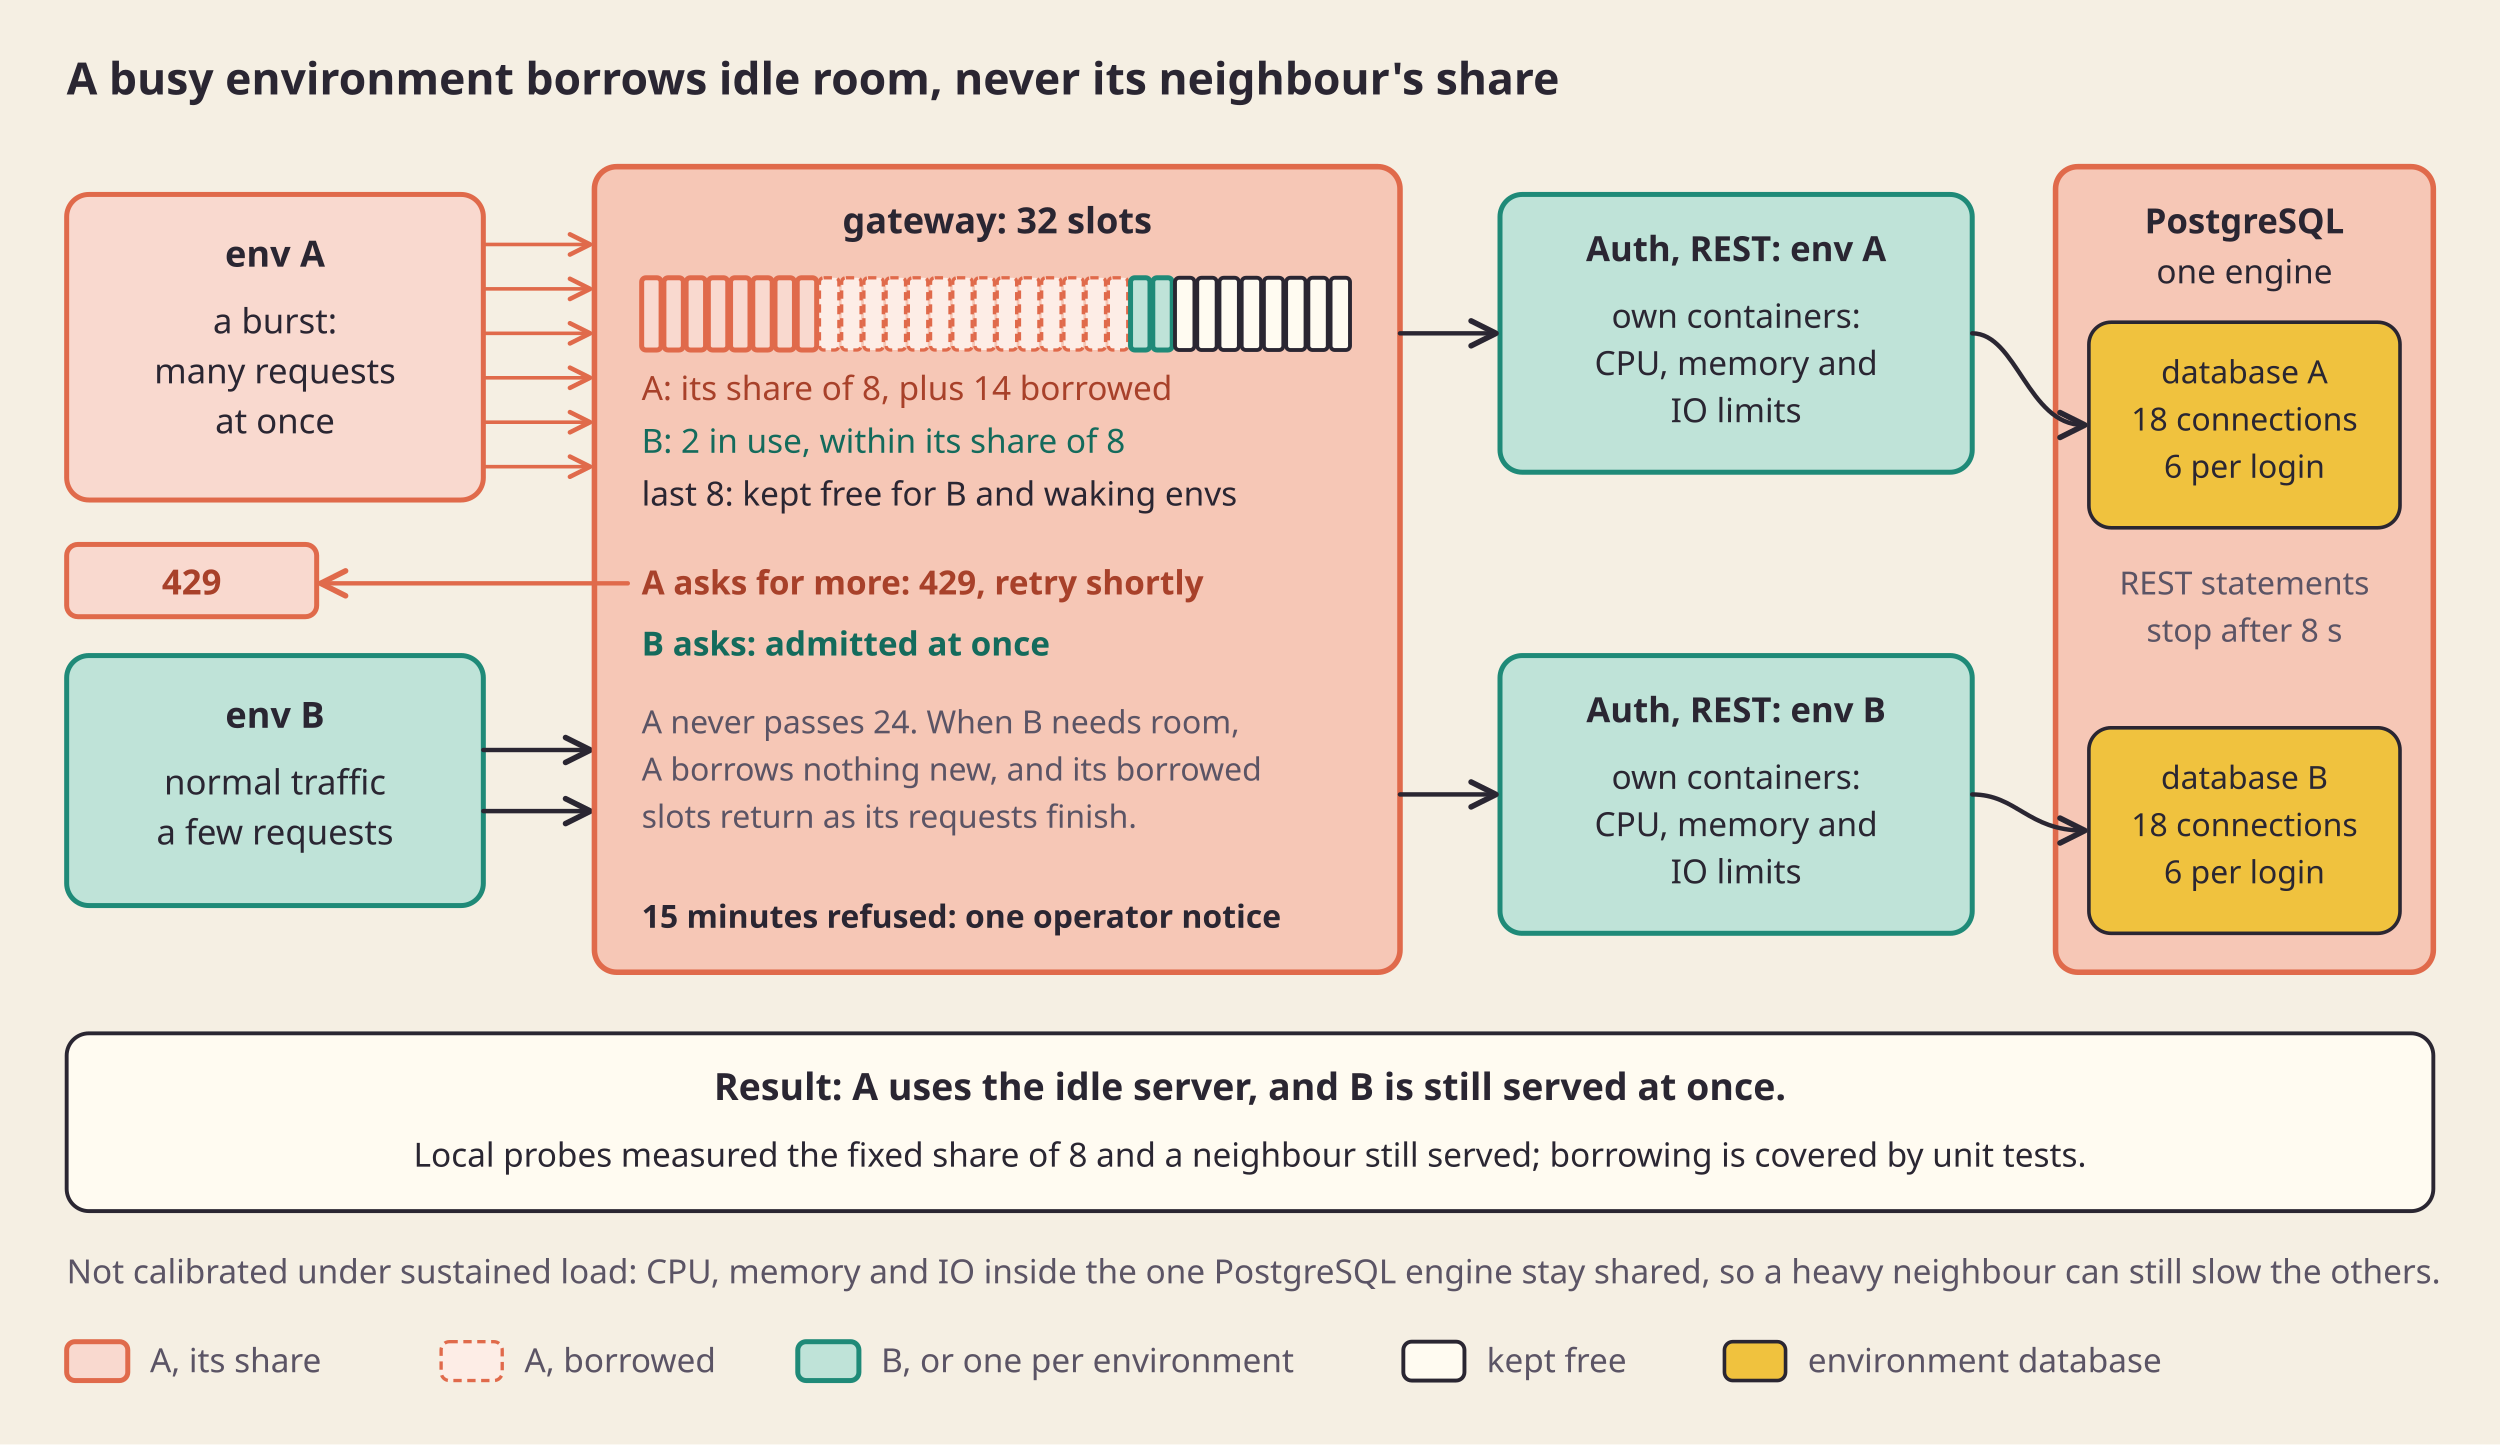
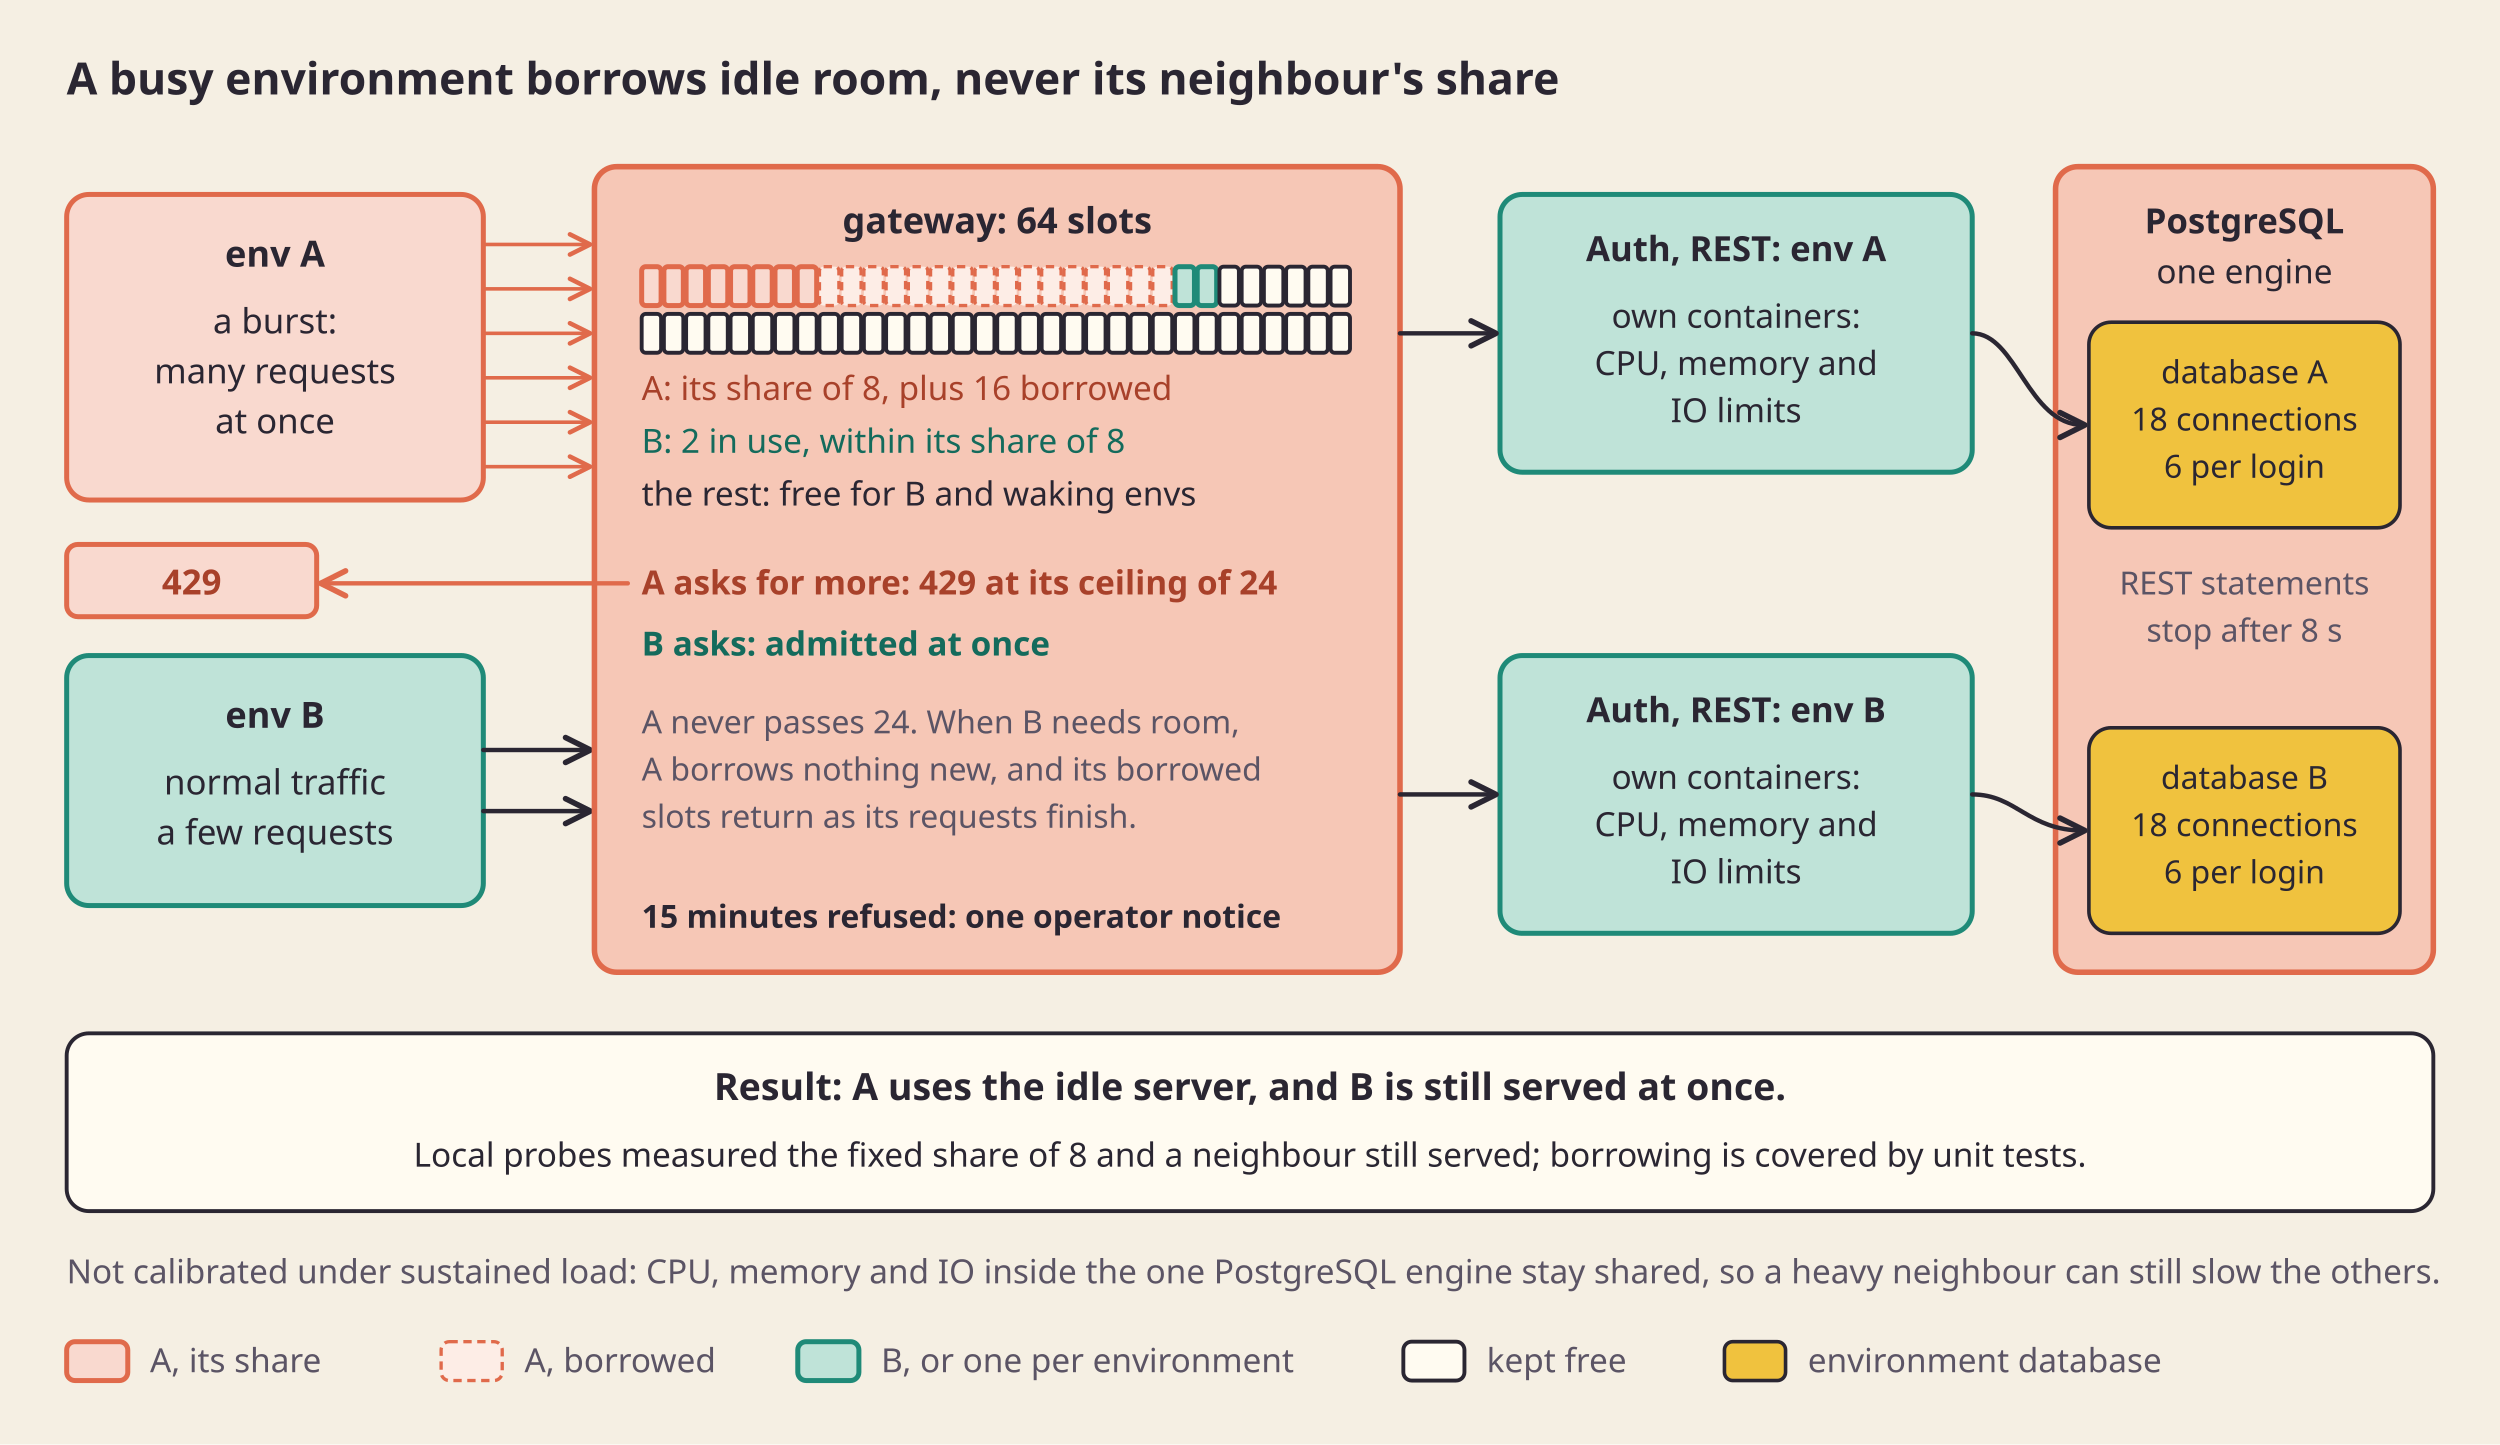
<svg xmlns="http://www.w3.org/2000/svg" viewBox="0 0 900 520" width="900" height="520" role="img" aria-labelledby="loadise-t loadise-d" xml:lang="en">
  <defs>
    <marker id="loadise-i" viewBox="0 0 10 10" refX="8.5" refY="5" markerWidth="7" markerHeight="7" orient="auto-start-reverse">
      <path d="M1 1 L9 5 L1 9" fill="none" stroke="#2A2632" stroke-width="1.8" stroke-linecap="round" stroke-linejoin="round" />
    </marker>
    <marker id="loadise-c" viewBox="0 0 10 10" refX="8.5" refY="5" markerWidth="7" markerHeight="7" orient="auto-start-reverse">
      <path d="M1 1 L9 5 L1 9" fill="none" stroke="#E06A4B" stroke-width="1.8" stroke-linecap="round" stroke-linejoin="round" />
    </marker>
  </defs>
  <rect x="0" y="0" width="900" height="520" fill="#F5EFE3" />
  <g font-family="system-ui, sans-serif" fill="#2A2632" text-anchor="middle">
    <text x="24" y="34" font-size="16" font-weight="700" text-anchor="start">A busy environment borrows idle room, never its neighbour's share</text>
    <rect x="24" y="70" width="150" height="110" rx="8" fill="#F9D9CF" stroke="#E06A4B" stroke-width="1.8" />
    <text x="99" y="96" font-size="13" font-weight="700">env A</text>
    <text x="99" y="120" font-size="12.5">a burst:</text>
    <text x="99" y="138" font-size="12.5">many requests</text>
    <text x="99" y="156" font-size="12.5">at once</text>
    <rect x="24" y="236" width="150" height="90" rx="8" fill="#BFE3D8" stroke="#1F8A78" stroke-width="1.8" />
    <text x="99" y="262" font-size="13" font-weight="700">env B</text>
    <text x="99" y="286" font-size="12.5">normal traffic</text>
    <text x="99" y="304" font-size="12.5">a few requests</text>
    <path d="M174 88 L212 88" fill="none" stroke="#E06A4B" stroke-width="1.3" stroke-linecap="round" stroke-linejoin="round" marker-end="url(#loadise-c)" />
    <path d="M174 104 L212 104" fill="none" stroke="#E06A4B" stroke-width="1.3" stroke-linecap="round" stroke-linejoin="round" marker-end="url(#loadise-c)" />
    <path d="M174 120 L212 120" fill="none" stroke="#E06A4B" stroke-width="1.3" stroke-linecap="round" stroke-linejoin="round" marker-end="url(#loadise-c)" />
    <path d="M174 136 L212 136" fill="none" stroke="#E06A4B" stroke-width="1.3" stroke-linecap="round" stroke-linejoin="round" marker-end="url(#loadise-c)" />
    <path d="M174 152 L212 152" fill="none" stroke="#E06A4B" stroke-width="1.3" stroke-linecap="round" stroke-linejoin="round" marker-end="url(#loadise-c)" />
    <path d="M174 168 L212 168" fill="none" stroke="#E06A4B" stroke-width="1.3" stroke-linecap="round" stroke-linejoin="round" marker-end="url(#loadise-c)" />
    <path d="M174 270 L212 270" fill="none" stroke="#2A2632" stroke-width="1.6" stroke-linecap="round" stroke-linejoin="round" marker-end="url(#loadise-i)" />
    <path d="M174 292 L212 292" fill="none" stroke="#2A2632" stroke-width="1.6" stroke-linecap="round" stroke-linejoin="round" marker-end="url(#loadise-i)" />
    <rect x="214" y="60" width="290" height="290" rx="8" fill="#F6C7B6" stroke="#E06A4B" stroke-width="2" />
-     <text x="359" y="84" font-size="13" font-weight="700">gateway: 32 slots</text>
-     <rect x="231" y="100" width="7" height="26" rx="1.5" fill="#F9D9CF" stroke="#E06A4B" stroke-width="1.8" />
-     <rect x="239" y="100" width="7" height="26" rx="1.5" fill="#F9D9CF" stroke="#E06A4B" stroke-width="1.8" />
-     <rect x="247" y="100" width="7" height="26" rx="1.5" fill="#F9D9CF" stroke="#E06A4B" stroke-width="1.8" />
-     <rect x="255" y="100" width="7" height="26" rx="1.5" fill="#F9D9CF" stroke="#E06A4B" stroke-width="1.8" />
-     <rect x="263" y="100" width="7" height="26" rx="1.5" fill="#F9D9CF" stroke="#E06A4B" stroke-width="1.8" />
-     <rect x="271" y="100" width="7" height="26" rx="1.5" fill="#F9D9CF" stroke="#E06A4B" stroke-width="1.8" />
-     <rect x="279" y="100" width="7" height="26" rx="1.5" fill="#F9D9CF" stroke="#E06A4B" stroke-width="1.8" />
-     <rect x="287" y="100" width="7" height="26" rx="1.5" fill="#F9D9CF" stroke="#E06A4B" stroke-width="1.8" />
-     <rect x="295" y="100" width="7" height="26" rx="1.5" fill="#FDEDE6" stroke="#E06A4B" stroke-width="1.2" stroke-dasharray="3 2" />
-     <rect x="303" y="100" width="7" height="26" rx="1.5" fill="#FDEDE6" stroke="#E06A4B" stroke-width="1.2" stroke-dasharray="3 2" />
-     <rect x="311" y="100" width="7" height="26" rx="1.5" fill="#FDEDE6" stroke="#E06A4B" stroke-width="1.2" stroke-dasharray="3 2" />
-     <rect x="319" y="100" width="7" height="26" rx="1.5" fill="#FDEDE6" stroke="#E06A4B" stroke-width="1.2" stroke-dasharray="3 2" />
-     <rect x="327" y="100" width="7" height="26" rx="1.5" fill="#FDEDE6" stroke="#E06A4B" stroke-width="1.2" stroke-dasharray="3 2" />
-     <rect x="335" y="100" width="7" height="26" rx="1.5" fill="#FDEDE6" stroke="#E06A4B" stroke-width="1.2" stroke-dasharray="3 2" />
-     <rect x="343" y="100" width="7" height="26" rx="1.5" fill="#FDEDE6" stroke="#E06A4B" stroke-width="1.2" stroke-dasharray="3 2" />
-     <rect x="351" y="100" width="7" height="26" rx="1.5" fill="#FDEDE6" stroke="#E06A4B" stroke-width="1.2" stroke-dasharray="3 2" />
-     <rect x="359" y="100" width="7" height="26" rx="1.5" fill="#FDEDE6" stroke="#E06A4B" stroke-width="1.2" stroke-dasharray="3 2" />
-     <rect x="367" y="100" width="7" height="26" rx="1.5" fill="#FDEDE6" stroke="#E06A4B" stroke-width="1.2" stroke-dasharray="3 2" />
-     <rect x="375" y="100" width="7" height="26" rx="1.5" fill="#FDEDE6" stroke="#E06A4B" stroke-width="1.2" stroke-dasharray="3 2" />
-     <rect x="383" y="100" width="7" height="26" rx="1.5" fill="#FDEDE6" stroke="#E06A4B" stroke-width="1.2" stroke-dasharray="3 2" />
-     <rect x="391" y="100" width="7" height="26" rx="1.5" fill="#FDEDE6" stroke="#E06A4B" stroke-width="1.2" stroke-dasharray="3 2" />
-     <rect x="399" y="100" width="7" height="26" rx="1.5" fill="#FDEDE6" stroke="#E06A4B" stroke-width="1.2" stroke-dasharray="3 2" />
-     <rect x="407" y="100" width="7" height="26" rx="1.5" fill="#BFE3D8" stroke="#1F8A78" stroke-width="1.8" />
-     <rect x="415" y="100" width="7" height="26" rx="1.5" fill="#BFE3D8" stroke="#1F8A78" stroke-width="1.8" />
-     <rect x="423" y="100" width="7" height="26" rx="1.5" fill="#FFFBF1" stroke="#2A2632" stroke-width="1.4" />
-     <rect x="431" y="100" width="7" height="26" rx="1.5" fill="#FFFBF1" stroke="#2A2632" stroke-width="1.4" />
-     <rect x="439" y="100" width="7" height="26" rx="1.5" fill="#FFFBF1" stroke="#2A2632" stroke-width="1.4" />
-     <rect x="447" y="100" width="7" height="26" rx="1.5" fill="#FFFBF1" stroke="#2A2632" stroke-width="1.4" />
-     <rect x="455" y="100" width="7" height="26" rx="1.5" fill="#FFFBF1" stroke="#2A2632" stroke-width="1.4" />
-     <rect x="463" y="100" width="7" height="26" rx="1.5" fill="#FFFBF1" stroke="#2A2632" stroke-width="1.4" />
-     <rect x="471" y="100" width="7" height="26" rx="1.5" fill="#FFFBF1" stroke="#2A2632" stroke-width="1.4" />
-     <rect x="479" y="100" width="7" height="26" rx="1.5" fill="#FFFBF1" stroke="#2A2632" stroke-width="1.4" />
-     <text x="231" y="144" font-size="12" fill="#A8412A" text-anchor="start">A: its share of 8, plus 14 borrowed</text>
+     <text x="359" y="84" font-size="13" font-weight="700">gateway: 64 slots</text>
+     <rect x="231" y="96" width="7" height="14" rx="1.5" fill="#F9D9CF" stroke="#E06A4B" stroke-width="1.8" />
+     <rect x="239" y="96" width="7" height="14" rx="1.5" fill="#F9D9CF" stroke="#E06A4B" stroke-width="1.8" />
+     <rect x="247" y="96" width="7" height="14" rx="1.5" fill="#F9D9CF" stroke="#E06A4B" stroke-width="1.8" />
+     <rect x="255" y="96" width="7" height="14" rx="1.5" fill="#F9D9CF" stroke="#E06A4B" stroke-width="1.8" />
+     <rect x="263" y="96" width="7" height="14" rx="1.5" fill="#F9D9CF" stroke="#E06A4B" stroke-width="1.8" />
+     <rect x="271" y="96" width="7" height="14" rx="1.5" fill="#F9D9CF" stroke="#E06A4B" stroke-width="1.8" />
+     <rect x="279" y="96" width="7" height="14" rx="1.5" fill="#F9D9CF" stroke="#E06A4B" stroke-width="1.8" />
+     <rect x="287" y="96" width="7" height="14" rx="1.5" fill="#F9D9CF" stroke="#E06A4B" stroke-width="1.8" />
+     <rect x="295" y="96" width="7" height="14" rx="1.5" fill="#FDEDE6" stroke="#E06A4B" stroke-width="1.2" stroke-dasharray="3 2" />
+     <rect x="303" y="96" width="7" height="14" rx="1.5" fill="#FDEDE6" stroke="#E06A4B" stroke-width="1.2" stroke-dasharray="3 2" />
+     <rect x="311" y="96" width="7" height="14" rx="1.5" fill="#FDEDE6" stroke="#E06A4B" stroke-width="1.2" stroke-dasharray="3 2" />
+     <rect x="319" y="96" width="7" height="14" rx="1.5" fill="#FDEDE6" stroke="#E06A4B" stroke-width="1.2" stroke-dasharray="3 2" />
+     <rect x="327" y="96" width="7" height="14" rx="1.5" fill="#FDEDE6" stroke="#E06A4B" stroke-width="1.2" stroke-dasharray="3 2" />
+     <rect x="335" y="96" width="7" height="14" rx="1.5" fill="#FDEDE6" stroke="#E06A4B" stroke-width="1.2" stroke-dasharray="3 2" />
+     <rect x="343" y="96" width="7" height="14" rx="1.5" fill="#FDEDE6" stroke="#E06A4B" stroke-width="1.2" stroke-dasharray="3 2" />
+     <rect x="351" y="96" width="7" height="14" rx="1.5" fill="#FDEDE6" stroke="#E06A4B" stroke-width="1.2" stroke-dasharray="3 2" />
+     <rect x="359" y="96" width="7" height="14" rx="1.5" fill="#FDEDE6" stroke="#E06A4B" stroke-width="1.2" stroke-dasharray="3 2" />
+     <rect x="367" y="96" width="7" height="14" rx="1.5" fill="#FDEDE6" stroke="#E06A4B" stroke-width="1.2" stroke-dasharray="3 2" />
+     <rect x="375" y="96" width="7" height="14" rx="1.5" fill="#FDEDE6" stroke="#E06A4B" stroke-width="1.2" stroke-dasharray="3 2" />
+     <rect x="383" y="96" width="7" height="14" rx="1.5" fill="#FDEDE6" stroke="#E06A4B" stroke-width="1.2" stroke-dasharray="3 2" />
+     <rect x="391" y="96" width="7" height="14" rx="1.5" fill="#FDEDE6" stroke="#E06A4B" stroke-width="1.2" stroke-dasharray="3 2" />
+     <rect x="399" y="96" width="7" height="14" rx="1.5" fill="#FDEDE6" stroke="#E06A4B" stroke-width="1.2" stroke-dasharray="3 2" />
+     <rect x="407" y="96" width="7" height="14" rx="1.5" fill="#FDEDE6" stroke="#E06A4B" stroke-width="1.2" stroke-dasharray="3 2" />
+     <rect x="415" y="96" width="7" height="14" rx="1.5" fill="#FDEDE6" stroke="#E06A4B" stroke-width="1.2" stroke-dasharray="3 2" />
+     <rect x="423" y="96" width="7" height="14" rx="1.5" fill="#BFE3D8" stroke="#1F8A78" stroke-width="1.8" />
+     <rect x="431" y="96" width="7" height="14" rx="1.5" fill="#BFE3D8" stroke="#1F8A78" stroke-width="1.8" />
+     <rect x="439" y="96" width="7" height="14" rx="1.5" fill="#FFFBF1" stroke="#2A2632" stroke-width="1.4" />
+     <rect x="447" y="96" width="7" height="14" rx="1.5" fill="#FFFBF1" stroke="#2A2632" stroke-width="1.4" />
+     <rect x="455" y="96" width="7" height="14" rx="1.5" fill="#FFFBF1" stroke="#2A2632" stroke-width="1.4" />
+     <rect x="463" y="96" width="7" height="14" rx="1.5" fill="#FFFBF1" stroke="#2A2632" stroke-width="1.4" />
+     <rect x="471" y="96" width="7" height="14" rx="1.5" fill="#FFFBF1" stroke="#2A2632" stroke-width="1.4" />
+     <rect x="479" y="96" width="7" height="14" rx="1.5" fill="#FFFBF1" stroke="#2A2632" stroke-width="1.4" />
+     <rect x="231" y="113" width="7" height="14" rx="1.5" fill="#FFFBF1" stroke="#2A2632" stroke-width="1.4" />
+     <rect x="239" y="113" width="7" height="14" rx="1.5" fill="#FFFBF1" stroke="#2A2632" stroke-width="1.4" />
+     <rect x="247" y="113" width="7" height="14" rx="1.5" fill="#FFFBF1" stroke="#2A2632" stroke-width="1.4" />
+     <rect x="255" y="113" width="7" height="14" rx="1.5" fill="#FFFBF1" stroke="#2A2632" stroke-width="1.4" />
+     <rect x="263" y="113" width="7" height="14" rx="1.5" fill="#FFFBF1" stroke="#2A2632" stroke-width="1.4" />
+     <rect x="271" y="113" width="7" height="14" rx="1.5" fill="#FFFBF1" stroke="#2A2632" stroke-width="1.4" />
+     <rect x="279" y="113" width="7" height="14" rx="1.5" fill="#FFFBF1" stroke="#2A2632" stroke-width="1.4" />
+     <rect x="287" y="113" width="7" height="14" rx="1.5" fill="#FFFBF1" stroke="#2A2632" stroke-width="1.4" />
+     <rect x="295" y="113" width="7" height="14" rx="1.5" fill="#FFFBF1" stroke="#2A2632" stroke-width="1.4" />
+     <rect x="303" y="113" width="7" height="14" rx="1.5" fill="#FFFBF1" stroke="#2A2632" stroke-width="1.4" />
+     <rect x="311" y="113" width="7" height="14" rx="1.5" fill="#FFFBF1" stroke="#2A2632" stroke-width="1.4" />
+     <rect x="319" y="113" width="7" height="14" rx="1.5" fill="#FFFBF1" stroke="#2A2632" stroke-width="1.4" />
+     <rect x="327" y="113" width="7" height="14" rx="1.5" fill="#FFFBF1" stroke="#2A2632" stroke-width="1.4" />
+     <rect x="335" y="113" width="7" height="14" rx="1.5" fill="#FFFBF1" stroke="#2A2632" stroke-width="1.4" />
+     <rect x="343" y="113" width="7" height="14" rx="1.5" fill="#FFFBF1" stroke="#2A2632" stroke-width="1.4" />
+     <rect x="351" y="113" width="7" height="14" rx="1.5" fill="#FFFBF1" stroke="#2A2632" stroke-width="1.4" />
+     <rect x="359" y="113" width="7" height="14" rx="1.5" fill="#FFFBF1" stroke="#2A2632" stroke-width="1.4" />
+     <rect x="367" y="113" width="7" height="14" rx="1.5" fill="#FFFBF1" stroke="#2A2632" stroke-width="1.4" />
+     <rect x="375" y="113" width="7" height="14" rx="1.5" fill="#FFFBF1" stroke="#2A2632" stroke-width="1.4" />
+     <rect x="383" y="113" width="7" height="14" rx="1.5" fill="#FFFBF1" stroke="#2A2632" stroke-width="1.4" />
+     <rect x="391" y="113" width="7" height="14" rx="1.5" fill="#FFFBF1" stroke="#2A2632" stroke-width="1.4" />
+     <rect x="399" y="113" width="7" height="14" rx="1.5" fill="#FFFBF1" stroke="#2A2632" stroke-width="1.4" />
+     <rect x="407" y="113" width="7" height="14" rx="1.5" fill="#FFFBF1" stroke="#2A2632" stroke-width="1.4" />
+     <rect x="415" y="113" width="7" height="14" rx="1.5" fill="#FFFBF1" stroke="#2A2632" stroke-width="1.4" />
+     <rect x="423" y="113" width="7" height="14" rx="1.5" fill="#FFFBF1" stroke="#2A2632" stroke-width="1.4" />
+     <rect x="431" y="113" width="7" height="14" rx="1.5" fill="#FFFBF1" stroke="#2A2632" stroke-width="1.4" />
+     <rect x="439" y="113" width="7" height="14" rx="1.5" fill="#FFFBF1" stroke="#2A2632" stroke-width="1.4" />
+     <rect x="447" y="113" width="7" height="14" rx="1.5" fill="#FFFBF1" stroke="#2A2632" stroke-width="1.4" />
+     <rect x="455" y="113" width="7" height="14" rx="1.5" fill="#FFFBF1" stroke="#2A2632" stroke-width="1.4" />
+     <rect x="463" y="113" width="7" height="14" rx="1.5" fill="#FFFBF1" stroke="#2A2632" stroke-width="1.4" />
+     <rect x="471" y="113" width="7" height="14" rx="1.5" fill="#FFFBF1" stroke="#2A2632" stroke-width="1.4" />
+     <rect x="479" y="113" width="7" height="14" rx="1.5" fill="#FFFBF1" stroke="#2A2632" stroke-width="1.4" />
+     <text x="231" y="144" font-size="12" fill="#A8412A" text-anchor="start">A: its share of 8, plus 16 borrowed</text>
    <text x="231" y="163" font-size="12" fill="#146B5C" text-anchor="start">B: 2 in use, within its share of 8</text>
-     <text x="231" y="182" font-size="12" text-anchor="start">last 8: kept free for B and waking envs</text>
-     <text x="231" y="214" font-size="12" font-weight="700" fill="#A8412A" text-anchor="start">A asks for more: 429, retry shortly</text>
+     <text x="231" y="182" font-size="12" text-anchor="start">the rest: free for B and waking envs</text>
+     <text x="231" y="214" font-size="12" font-weight="700" fill="#A8412A" text-anchor="start">A asks for more: 429 at its ceiling of 24</text>
    <text x="231" y="236" font-size="12" font-weight="700" fill="#146B5C" text-anchor="start">B asks: admitted at once</text>
    <text x="231" y="264" font-size="11.5" fill="#5B5465" text-anchor="start">A never passes 24. When B needs room,</text>
    <text x="231" y="281" font-size="11.5" fill="#5B5465" text-anchor="start">A borrows nothing new, and its borrowed</text>
    <text x="231" y="298" font-size="11.5" fill="#5B5465" text-anchor="start">slots return as its requests finish.</text>
    <text x="231" y="334" font-size="11.5" font-weight="700" text-anchor="start">15 minutes refused: one operator notice</text>
    <path d="M226 210 L116 210" fill="none" stroke="#E06A4B" stroke-width="1.6" stroke-linecap="round" stroke-linejoin="round" marker-end="url(#loadise-c)" />
    <rect x="24" y="196" width="90" height="26" rx="4" fill="#F9D9CF" stroke="#E06A4B" stroke-width="1.8" />
    <text x="69" y="214" font-size="12.5" font-weight="700" fill="#A8412A">429</text>
    <rect x="540" y="70" width="170" height="100" rx="8" fill="#BFE3D8" stroke="#1F8A78" stroke-width="1.8" />
    <text x="625" y="94" font-size="12.5" font-weight="700">Auth, REST: env A</text>
    <text x="625" y="118" font-size="12">own containers:</text>
    <text x="625" y="135" font-size="12">CPU, memory and</text>
    <text x="625" y="152" font-size="12">IO limits</text>
    <rect x="540" y="236" width="170" height="100" rx="8" fill="#BFE3D8" stroke="#1F8A78" stroke-width="1.8" />
    <text x="625" y="260" font-size="12.5" font-weight="700">Auth, REST: env B</text>
    <text x="625" y="284" font-size="12">own containers:</text>
    <text x="625" y="301" font-size="12">CPU, memory and</text>
    <text x="625" y="318" font-size="12">IO limits</text>
    <path d="M504 120 L538 120" fill="none" stroke="#2A2632" stroke-width="1.6" stroke-linecap="round" stroke-linejoin="round" marker-end="url(#loadise-i)" />
    <path d="M504 286 L538 286" fill="none" stroke="#2A2632" stroke-width="1.6" stroke-linecap="round" stroke-linejoin="round" marker-end="url(#loadise-i)" />
    <rect x="740" y="60" width="136" height="290" rx="8" fill="#F6C7B6" stroke="#E06A4B" stroke-width="2" />
    <text x="808" y="84" font-size="12.5" font-weight="700">PostgreSQL</text>
    <text x="808" y="102" font-size="12">one engine</text>
    <rect x="752" y="116" width="112" height="74" rx="8" fill="#F0C23E" stroke="#2A2632" stroke-width="1.3" />
    <text x="808" y="138" font-size="11.5">database A</text>
    <text x="808" y="155" font-size="11.5">18 connections</text>
    <text x="808" y="172" font-size="11.5">6 per login</text>
    <rect x="752" y="262" width="112" height="74" rx="8" fill="#F0C23E" stroke="#2A2632" stroke-width="1.3" />
    <text x="808" y="284" font-size="11.5">database B</text>
    <text x="808" y="301" font-size="11.5">18 connections</text>
    <text x="808" y="318" font-size="11.5">6 per login</text>
    <text x="808" y="214" font-size="11.5" fill="#5B5465">REST statements</text>
    <text x="808" y="231" font-size="11.5" fill="#5B5465">stop after 8 s</text>
    <path d="M710 120 C726 120 730 153 750 153" fill="none" stroke="#2A2632" stroke-width="1.6" stroke-linecap="round" stroke-linejoin="round" marker-end="url(#loadise-i)" />
    <path d="M710 286 C726 286 730 299 750 299" fill="none" stroke="#2A2632" stroke-width="1.6" stroke-linecap="round" stroke-linejoin="round" marker-end="url(#loadise-i)" />
    <rect x="24" y="372" width="852" height="64" rx="8" fill="#FFFBF1" stroke="#2A2632" stroke-width="1.4" />
    <text x="450" y="396" font-size="13.5" font-weight="700">Result: A uses the idle server, and B is still served at once.</text>
    <text x="450" y="420" font-size="12">Local probes measured the fixed share of 8 and a neighbour still served; borrowing is covered by unit tests.</text>
    <text x="24" y="462" font-size="12" fill="#5B5465" text-anchor="start">Not calibrated under sustained load: CPU, memory and IO inside the one PostgreSQL engine stay shared, so a heavy neighbour can still slow the others.</text>
    <rect x="24" y="483" width="22" height="14" rx="3" fill="#F9D9CF" stroke="#E06A4B" stroke-width="1.8" />
    <text x="54" y="494" font-size="12" fill="#5B5465" text-anchor="start">A, its share</text>
    <rect x="158.8" y="483" width="22" height="14" rx="3" fill="#FDEDE6" stroke="#E06A4B" stroke-width="1.2" stroke-dasharray="3 2" />
    <text x="188.8" y="494" font-size="12" fill="#5B5465" text-anchor="start">A, borrowed</text>
    <rect x="287.2" y="483" width="22" height="14" rx="3" fill="#BFE3D8" stroke="#1F8A78" stroke-width="1.8" />
    <text x="317.2" y="494" font-size="12" fill="#5B5465" text-anchor="start">B, or one per environment</text>
    <rect x="505.2" y="483" width="22" height="14" rx="3" fill="#FFFBF1" stroke="#2A2632" stroke-width="1.4" />
    <text x="535.2" y="494" font-size="12" fill="#5B5465" text-anchor="start">kept free</text>
    <rect x="620.8" y="483" width="22" height="14" rx="3" fill="#F0C23E" stroke="#2A2632" stroke-width="1.3" />
    <text x="650.8" y="494" font-size="12" fill="#5B5465" text-anchor="start">environment database</text>
  </g>
</svg>
